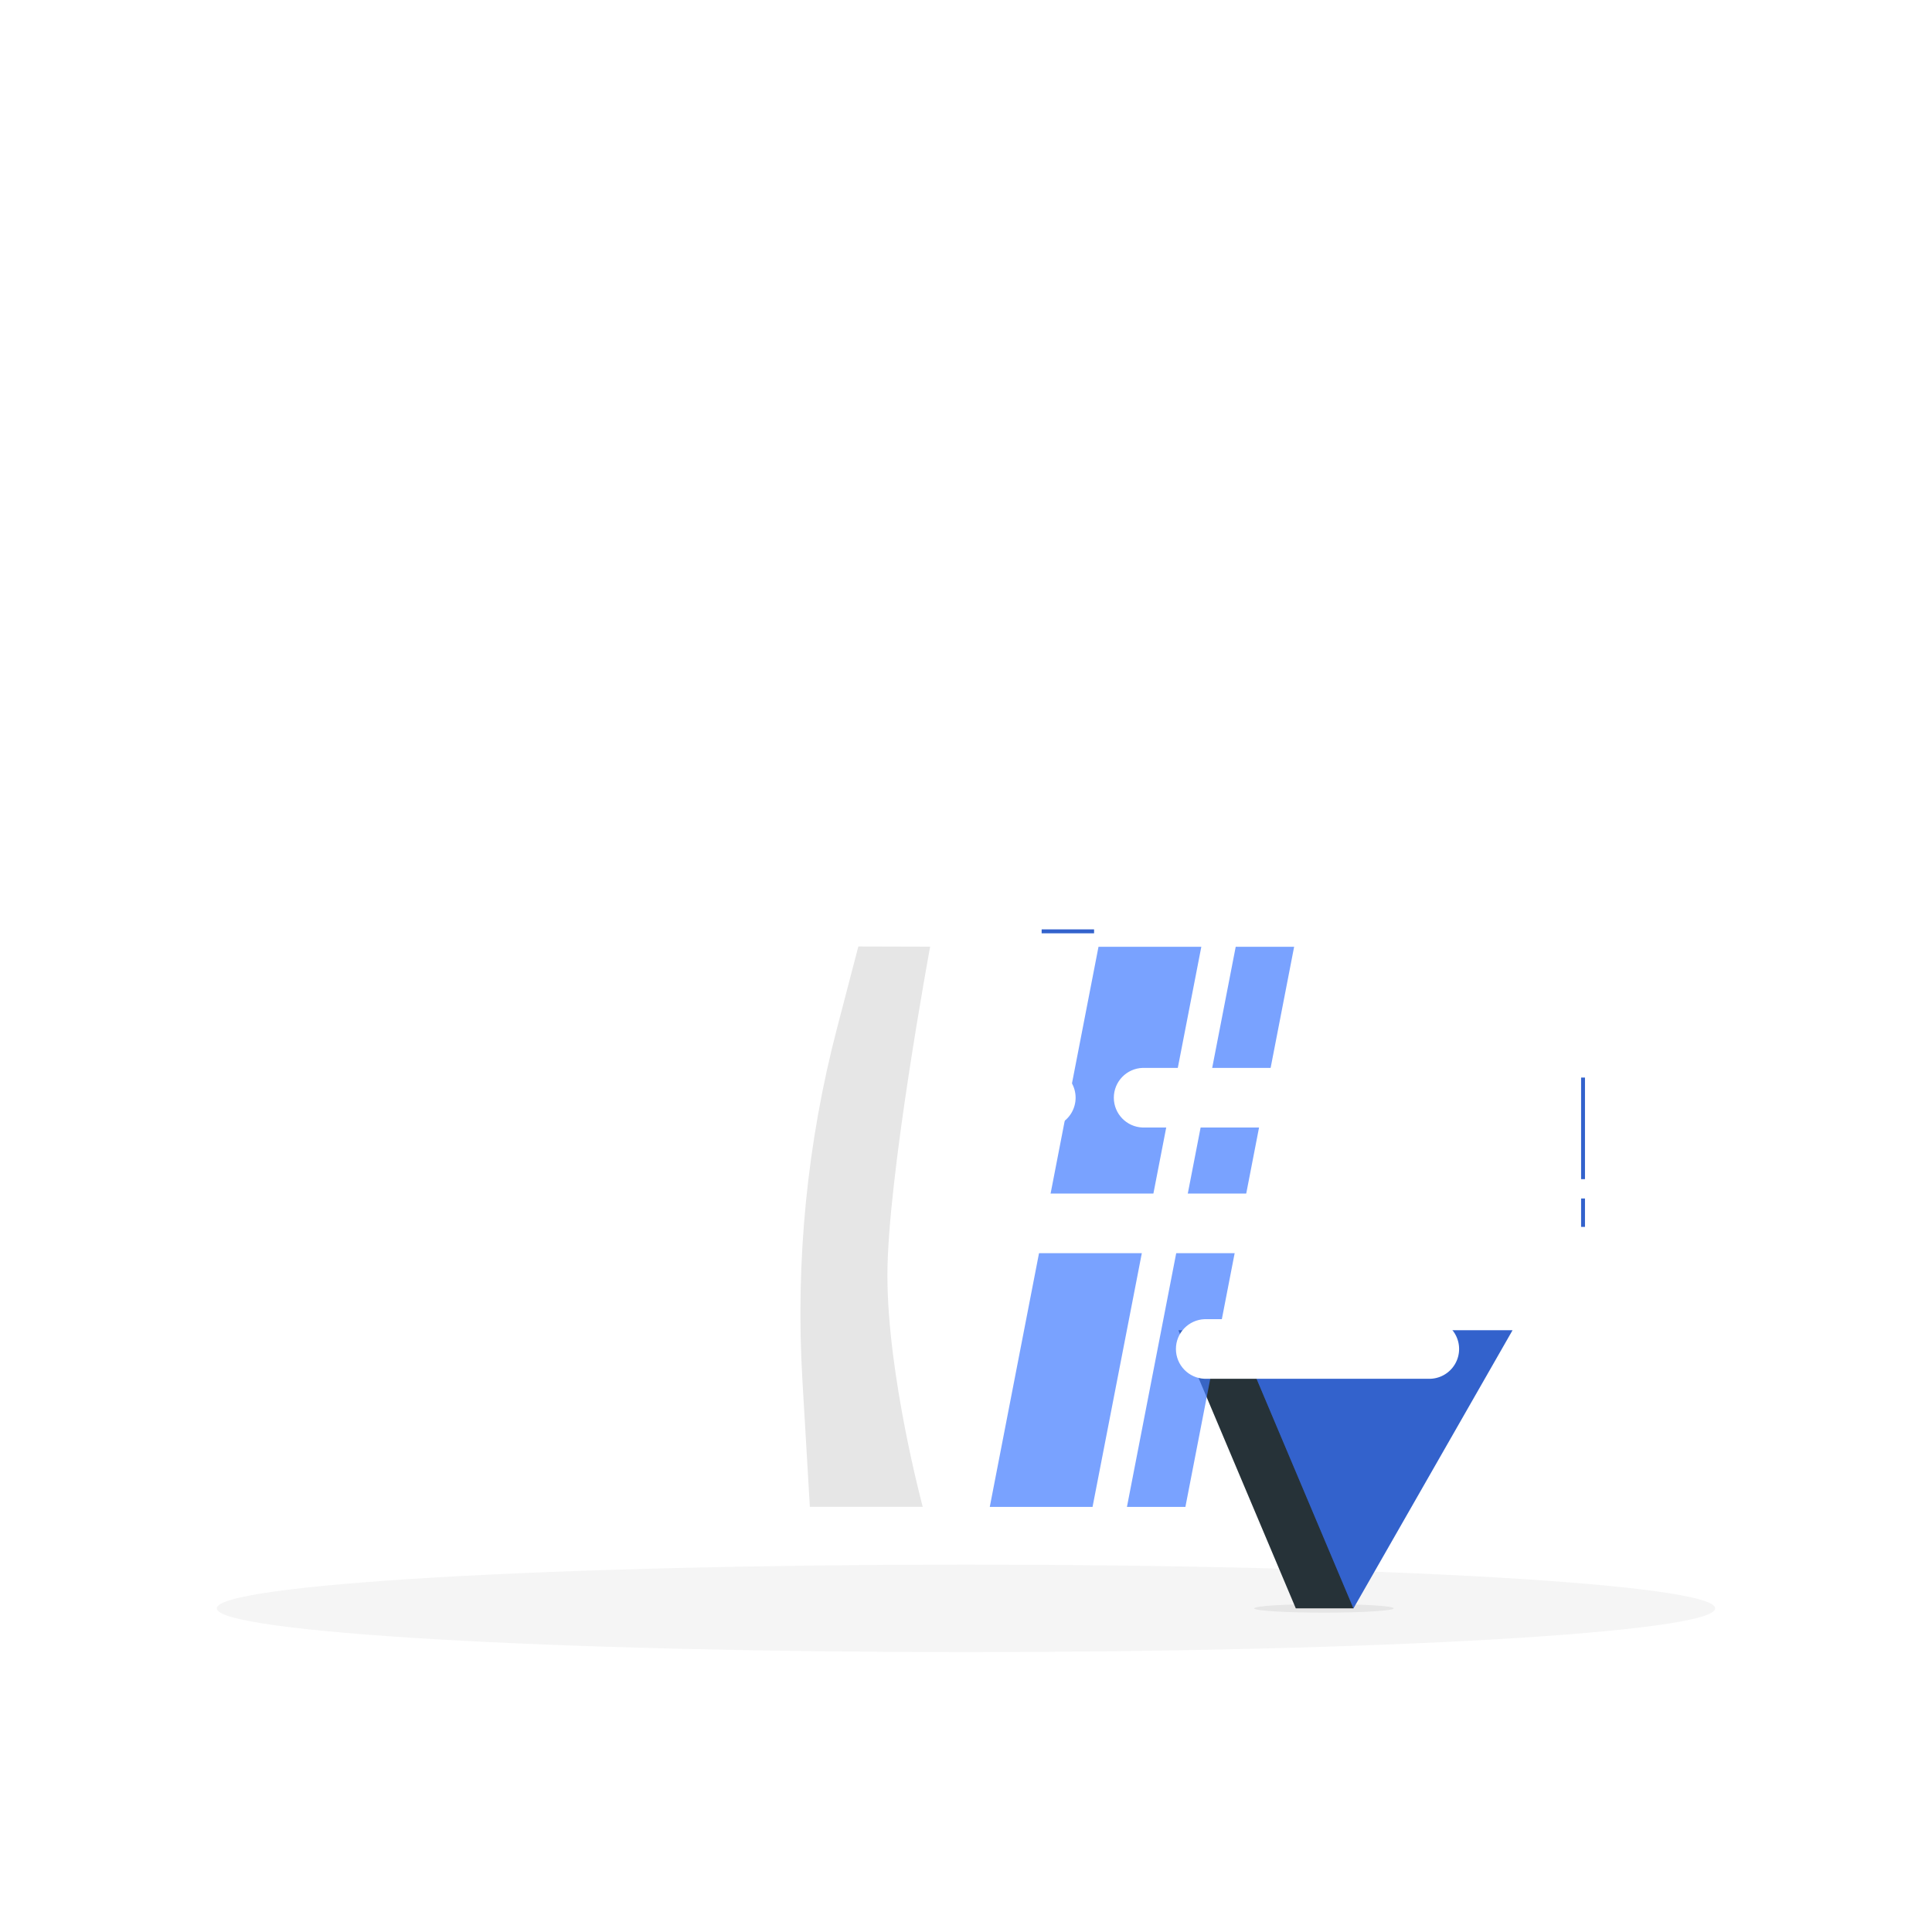
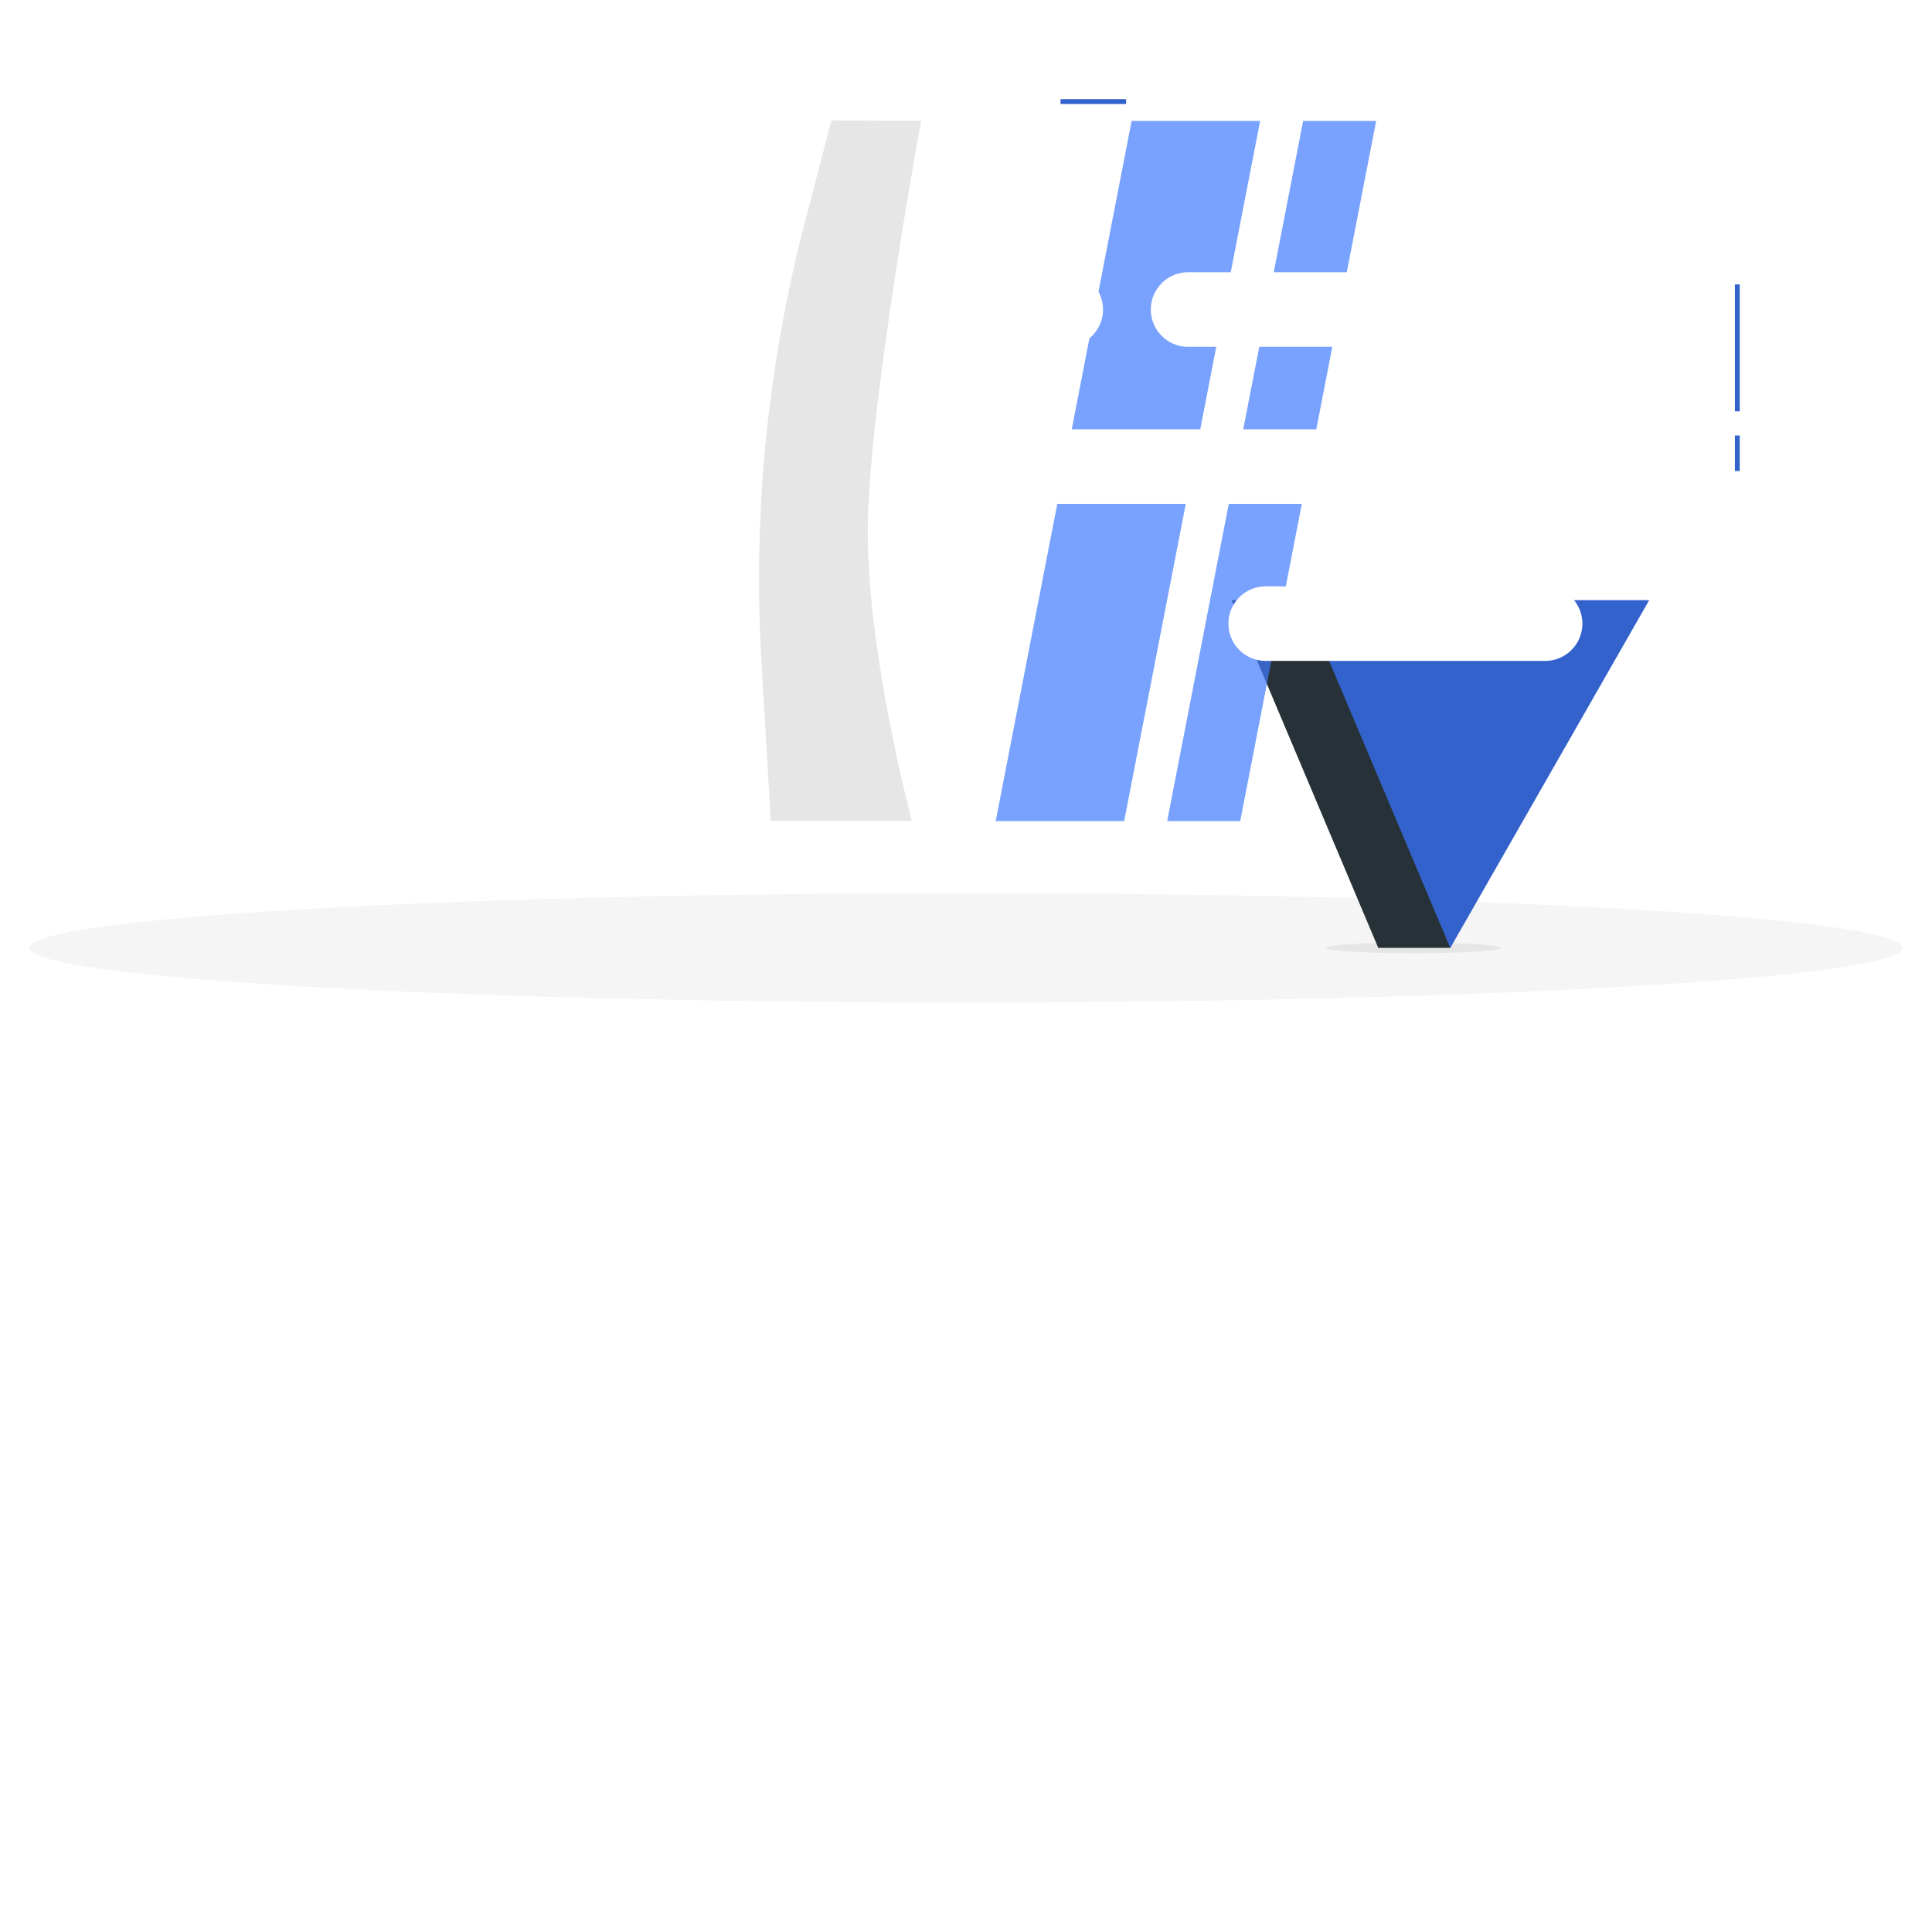
- <svg xmlns="http://www.w3.org/2000/svg" class="animated" id="freepik_stories-example" viewBox="0 0 500 500" version="1.1">
+ <svg xmlns="http://www.w3.org/2000/svg" class="animated" id="freepik_stories-example" viewBox="50 220 400 400" version="1.1">
  <style>svg#freepik_stories-example:not(.animated) .animable {opacity: 0;}svg#freepik_stories-example.animated #freepik--background-complete--inject-41 {animation: 1s 1 forwards cubic-bezier(.36,-0.01,.5,1.38) lightSpeedRight;animation-delay: 0s;}svg#freepik_stories-example.animated #freepik--Shadow--inject-41 {animation: 1s 1 forwards cubic-bezier(.36,-0.01,.5,1.38) lightSpeedRight;animation-delay: 0s;}svg#freepik_stories-example.animated #freepik--speech-bubble--inject-41 {animation: 1s 1 forwards cubic-bezier(.36,-0.01,.5,1.38) lightSpeedLeft,1.5s Infinite  linear floating;animation-delay: 0s,1s;}svg#freepik_stories-example.animated #freepik--Character--inject-41 {animation: 1s 1 forwards cubic-bezier(.36,-0.01,.5,1.38) lightSpeedRight;animation-delay: 0s;}svg#freepik_stories-example.animated #freepik--quotation-marks--inject-41 {animation: 1s 1 forwards cubic-bezier(.36,-0.01,.5,1.38) fadeIn;animation-delay: 0s;}            @keyframes lightSpeedRight {              from {                transform: translate3d(50%, 0, 0) skewX(-20deg);                opacity: 0;              }              60% {                transform: skewX(10deg);                opacity: 1;              }              80% {                transform: skewX(-2deg);              }              to {                opacity: 1;                transform: translate3d(0, 0, 0);              }            }                    @keyframes lightSpeedLeft {              from {                transform: translate3d(-50%, 0, 0) skewX(20deg);                opacity: 0;              }              60% {                transform: skewX(-10deg);                opacity: 1;              }              80% {                transform: skewX(2deg);              }              to {                opacity: 1;                transform: translate3d(0, 0, 0);              }            }                    @keyframes floating {                0% {                    opacity: 1;                    transform: translateY(0px);                }                50% {                    transform: translateY(-10px);                }                100% {                    opacity: 1;                    transform: translateY(0px);                }            }                    @keyframes fadeIn {                0% {                    opacity: 0;                }                100% {                    opacity: 1;                }            }        .animator-hidden { display: none; }</style>
  <g id="freepik--background-complete--inject-41" class="animable animator-hidden" style="transform-origin: 250px 228.23px;">
    <g id="freepik--group--inject-41" class="animable" style="transform-origin: 250px 228.23px;">
      <rect y="382.4" width="500" height="0.25" style="fill: rgb(235, 235, 235); transform-origin: 250px 382.525px;" id="elae0k73233o" class="animable" />
      <rect x="52.46" y="391.92" width="33.12" height="0.25" style="fill: rgb(235, 235, 235); transform-origin: 69.02px 392.045px;" id="elnwyiewmf5n" class="animable" />
      <rect x="171.14" y="389.21" width="8.69" height="0.25" style="fill: rgb(235, 235, 235); transform-origin: 175.485px 389.335px;" id="ely21xyzkquu" class="animable" />
      <rect x="86.58" y="401.21" width="19.19" height="0.25" style="fill: rgb(235, 235, 235); transform-origin: 96.175px 401.335px;" id="el3z02he31q8h" class="animable" />
      <rect x="406.71" y="399.53" width="43.19" height="0.25" style="fill: rgb(235, 235, 235); transform-origin: 428.305px 399.655px;" id="elkk3k4c5ok3" class="animable" />
      <rect x="391.47" y="399.53" width="6.33" height="0.25" style="fill: rgb(235, 235, 235); transform-origin: 394.635px 399.655px;" id="elz2blv61bywj" class="animable" />
      <rect x="277.21" y="395.31" width="93.68" height="0.25" style="fill: rgb(235, 235, 235); transform-origin: 324.05px 395.435px;" id="elp6agx4hgrf" class="animable" />
      <path d="M237,337.8H43.92a5.71,5.71,0,0,1-5.71-5.71V60.66A5.71,5.71,0,0,1,43.92,55H237a5.71,5.71,0,0,1,5.71,5.71V332.09A5.71,5.71,0,0,1,237,337.8ZM43.92,55.2a5.47,5.47,0,0,0-5.46,5.46V332.09a5.47,5.47,0,0,0,5.46,5.46H237a5.47,5.47,0,0,0,5.46-5.46V60.66A5.47,5.47,0,0,0,237,55.2Z" style="fill: rgb(235, 235, 235); transform-origin: 140.46px 196.4px;" id="elqv8htt10b4i" class="animable" />
      <path d="M453.31,337.8H260.21a5.72,5.72,0,0,1-5.71-5.71V60.66A5.72,5.72,0,0,1,260.21,55h193.1A5.71,5.71,0,0,1,459,60.66V332.09A5.71,5.71,0,0,1,453.31,337.8ZM260.21,55.2a5.47,5.47,0,0,0-5.46,5.46V332.09a5.47,5.47,0,0,0,5.46,5.46h193.1a5.47,5.47,0,0,0,5.46-5.46V60.66a5.47,5.47,0,0,0-5.46-5.46Z" style="fill: rgb(235, 235, 235); transform-origin: 356.75px 196.4px;" id="elkmrmg4owy5s" class="animable" />
      <rect x="61.39" y="73.68" width="192.88" height="214.99" style="fill: rgb(235, 235, 235); transform-origin: 157.83px 181.175px;" id="elnpgb0qgogpg" class="animable" />
      <rect x="64.31" y="73.68" width="196.22" height="214.99" style="fill: rgb(245, 245, 245); transform-origin: 162.42px 181.175px;" id="elt0fph17mqqc" class="animable" />
      <rect x="61.39" y="288.67" width="192.88" height="11.65" style="fill: rgb(235, 235, 235); transform-origin: 157.83px 294.495px;" id="elzpgxxhha4sk" class="animable" />
      <rect x="94.09" y="288.67" width="196.22" height="11.65" style="fill: rgb(240, 240, 240); transform-origin: 192.2px 294.495px;" id="el4jusxertgs" class="animable" />
      <g id="elradz7jon3b">
        <rect x="63.71" y="91.84" width="197.44" height="178.67" style="fill: rgb(250, 250, 250); transform-origin: 162.43px 181.175px; transform: rotate(90deg);" class="animable" />
      </g>
      <polygon points="80.35 279.89 131.87 82.45 156.19 82.45 104.67 279.89 80.35 279.89" style="fill: rgb(255, 255, 255); transform-origin: 118.27px 181.17px;" id="el3rogx5siuol" class="animable" />
      <path d="M77.16,196a.63.63,0,0,1-.63-.63V88.16a.63.63,0,0,1,1.25,0V195.33A.63.63,0,0,1,77.16,196Z" style="fill: rgb(241, 241, 241); transform-origin: 77.156px 141.805px;" id="el1bih7r0pb7c" class="animable" />
      <polygon points="109.89 279.89 161.41 82.45 170.89 82.45 119.38 279.89 109.89 279.89" style="fill: rgb(255, 255, 255); transform-origin: 140.39px 181.17px;" id="el1c7n3dekkuy" class="animable" />
      <g id="el3amu127kpt4">
        <rect x="152.49" y="180.61" width="197.44" height="1.11" style="fill: rgb(235, 235, 235); transform-origin: 251.21px 181.165px; transform: rotate(90deg);" class="animable" />
      </g>
      <polygon points="262.61 91.93 69.73 91.93 68.92 85.86 261.81 85.86 262.61 91.93" style="fill: rgb(235, 235, 235); transform-origin: 165.765px 88.895px;" id="eljb5l1oat58g" class="animable" />
      <polygon points="262.61 96.38 69.73 96.38 68.92 90.31 261.81 90.31 262.61 96.38" style="fill: rgb(235, 235, 235); transform-origin: 165.765px 93.345px;" id="elfohw4opkiap" class="animable" />
      <polygon points="262.61 101.71 69.73 101.71 68.92 95.64 261.81 95.64 262.61 101.71" style="fill: rgb(235, 235, 235); transform-origin: 165.765px 98.675px;" id="elszs35l4rc5b" class="animable" />
      <polygon points="262.61 107.64 69.73 107.64 68.92 101.57 261.81 101.57 262.61 107.64" style="fill: rgb(235, 235, 235); transform-origin: 165.765px 104.605px;" id="ellk93pr48hz" class="animable" />
      <polygon points="262.61 114.75 69.73 114.75 68.92 108.68 261.81 108.68 262.61 114.75" style="fill: rgb(235, 235, 235); transform-origin: 165.765px 111.715px;" id="el1o732alpo2e" class="animable" />
      <polygon points="262.61 122.75 69.73 122.75 68.92 116.68 261.81 116.68 262.61 122.75" style="fill: rgb(235, 235, 235); transform-origin: 165.765px 119.715px;" id="elgtjpbovmh28" class="animable" />
      <polygon points="77.67 275.24 99.23 275.24 99.23 277.37 97.86 277.37 96.74 288.67 80.15 288.67 79.03 277.37 77.67 277.37 77.67 275.24" style="fill: rgb(235, 235, 235); transform-origin: 88.45px 281.955px;" id="el4z9lb9t0sh7" class="animable" />
      <path d="M76.08,255.45s0,0,0,0c-.28-.94-.53-1.89-.77-2.84-1.41,1.83-2.78,2.29-3.8,2.29h-.33c-2-.2-4-2.16-5.19-5.25a.41.41,0,0,1,0-.36.4.4,0,0,1,.28-.22,10.64,10.64,0,0,1,8.56,1.48c-.19-.9-.34-1.8-.47-2.7a5.41,5.41,0,0,1-1,.1c-3.3,0-5.73-2.95-5.84-3.09a.44.44,0,0,1,.18-.68,6,6,0,0,1,5-.2,4.49,4.49,0,0,1,2,2,10.86,10.86,0,0,1,8.59-7.34.42.42,0,0,1,.52.4c.17,3,.08,6.67-2.17,8.42a5.15,5.15,0,0,1-3.24,1,12,12,0,0,1-3.08-.48,50.84,50.84,0,0,0,1.38,6.41,17,17,0,0,1,8.87-6.23.44.44,0,0,1,.53.31c.68,2.58.33,4.68-1,6.06a6.77,6.77,0,0,1-5,1.73,15.61,15.61,0,0,1-2.91-.31c.55,1.77,1.17,3.5,1.83,5.15,1.35-1.19,5.31-4.22,9.62-2.95a.41.41,0,0,1,.27.23.43.43,0,0,1,0,.35c-1.17,2.86-2.5,4.44-4.18,5a4.48,4.48,0,0,1-1.38.21,8.08,8.08,0,0,1-3.61-1.05c.94,2.18,1.91,4.23,2.85,6.05,1-1.09,3.78-3.35,8.69-2.3a.43.43,0,0,1,.34.46,5.28,5.28,0,0,1-3.14,4.22,5.05,5.05,0,0,1-2,.41,6.2,6.2,0,0,1-2.78-.71c2.18,4,3.92,6.56,4,6.62a.44.44,0,0,1-.72.49,88.57,88.57,0,0,1-4.77-8.13.42.42,0,0,1-.07-.13c-.29-.55-.57-1.11-.86-1.69a5.6,5.6,0,0,1-4.49,2.5,5.07,5.07,0,0,1-.55,0,5.4,5.4,0,0,1-4.44-3.47.42.42,0,0,1,.2-.52,9.18,9.18,0,0,1,8.38-.33c-.62-1.33-1.25-2.74-1.85-4.21a.56.56,0,0,1-.07-.18c-.17-.42-.34-.84-.5-1.26-1.44,1.82-2.88,2.71-4.37,2.71h0c-1.82,0-3.65-1.34-5.61-4.09a.43.43,0,0,1,.09-.6c3.08-2.31,7.31-.73,9.23.19-.39-1.08-.76-2.19-1.1-3.32Z" style="fill: rgb(235, 235, 235); transform-origin: 78.785px 258.45px;" id="elu7j6s2b2j9f" class="animable" />
      <path d="M98.67,267.08a7.35,7.35,0,0,1-2.12.33,5.75,5.75,0,0,1-5.64-7.18.41.41,0,0,1,.46-.31,10.57,10.57,0,0,1,8.15,5.3c1-2.18,1.91-4.49,2.73-6.89a7.66,7.66,0,0,1-3.43,1,4.33,4.33,0,0,1-1.4-.23c-2.38-.81-3.81-3.72-5-6.75a.45.45,0,0,1,0-.36.4.4,0,0,1,.27-.22c4.89-1.36,8.85,3.31,10.08,5a58.76,58.76,0,0,0,1.61-6.13,17.33,17.33,0,0,1-3.09.3,7.57,7.57,0,0,1-5.68-2c-1.46-1.55-1.81-3.87-1-6.71a.43.43,0,0,1,.53-.31,18.63,18.63,0,0,1,9.59,7l.18-1.11a.45.45,0,0,1,.12-.25,5.36,5.36,0,0,1,2.68-3.31c1.45-.69,3.28-.59,5.43.29a.44.44,0,0,1,.17.69c-.13.15-2.79,3.3-6.38,3.3a6.5,6.5,0,0,1-1.14-.12c-.16,1-.35,2.06-.58,3.08a11.69,11.69,0,0,1,9.48-1.53.44.44,0,0,1,.29.59c-1.4,3.38-3.55,5.5-5.78,5.69h-.3c-1.13,0-2.65-.52-4.2-2.6a72.54,72.54,0,0,1-2.22,7c2.1-1,6.82-2.71,10.19-.1a.44.44,0,0,1,.08.6c-2.17,3-4.19,4.41-6.16,4.41h0c-1.64,0-3.21-1-4.77-3.07-.9,2.24-1.86,4.37-2.82,6.34,2.09-1.3,4.4-1.1,7.12.62a.44.44,0,0,1,.2.35.45.45,0,0,1-.18.37A10.75,10.75,0,0,1,100.6,272a4.89,4.89,0,0,1-2.88-.88,100.94,100.94,0,0,1-6.2,10.44.49.49,0,0,1-.4.21.46.46,0,0,1-.27-.09.48.48,0,0,1-.12-.67A103.66,103.66,0,0,0,98.67,267.08Z" style="fill: rgb(235, 235, 235); transform-origin: 102.828px 261.837px;" id="eltez8d8ne0mo" class="animable" />
      <rect x="382.17" y="150.6" width="45.25" height="49.69" style="fill: rgb(235, 235, 235); transform-origin: 404.795px 175.445px;" id="eleqjkliic63f" class="animable" />
      <path d="M422.72,153.77a.22.22,0,0,1-.13,0c-.12-.07-12.19-7.25-16-7.25s-15.36,7.18-15.47,7.25a.26.26,0,0,1-.35-.08.24.24,0,0,1,.08-.34c.48-.3,11.76-7.33,15.74-7.33s15.79,7,16.29,7.32a.26.26,0,0,1,.08.35A.24.24,0,0,1,422.72,153.77Z" style="fill: rgb(235, 235, 235); transform-origin: 406.863px 149.913px;" id="el0g7y98eg7wio" class="animable" />
      <rect x="385.58" y="150.6" width="46.74" height="49.69" style="fill: rgb(245, 245, 245); transform-origin: 408.95px 175.445px;" id="el4g6q1geua35" class="animable" />
      <g id="elmhoaml7jxbd">
        <rect x="388.02" y="155.99" width="41.86" height="38.91" style="fill: rgb(255, 255, 255); transform-origin: 408.95px 175.445px; transform: rotate(90deg);" class="animable" />
      </g>
      <path d="M410,180.5a8.76,8.76,0,0,0-1.86.21,6,6,0,0,0,.24-1.65,5.73,5.73,0,0,0-1.35-3.7,4.65,4.65,0,0,0,1.35.22,4.82,4.82,0,1,0-3.81-1.93,5.76,5.76,0,1,0-2.06,11.17,8.56,8.56,0,0,0-1.18,4.35A8.67,8.67,0,1,0,410,180.5Z" style="fill: rgb(245, 245, 245); transform-origin: 407.752px 181.89px;" id="el8hfj05zerv9" class="animable" />
      <path d="M401.62,161.92a4.77,4.77,0,1,1-4.77-4.76A4.78,4.78,0,0,1,401.62,161.92Z" style="fill: rgb(245, 245, 245); transform-origin: 396.85px 161.93px;" id="elkyqt2ofz7z" class="animable" />
      <rect x="314.99" y="103.46" width="51.14" height="56.15" style="fill: rgb(235, 235, 235); transform-origin: 340.56px 131.535px;" id="eldn2nkmgdu6h" class="animable" />
      <path d="M359.82,105.76a.28.28,0,0,1-.13,0c-.12-.08-12.2-7.26-16-7.26s-15.35,7.18-15.46,7.25a.25.25,0,0,1-.35-.08.25.25,0,0,1,.08-.34c.48-.3,11.75-7.33,15.73-7.33s15.8,7,16.3,7.33a.24.24,0,0,1,.08.34A.24.24,0,0,1,359.82,105.76Z" style="fill: rgb(235, 235, 235); transform-origin: 343.977px 101.895px;" id="el3rg368eq6di" class="animable" />
      <rect x="318.84" y="103.46" width="52.82" height="56.15" style="fill: rgb(245, 245, 245); transform-origin: 345.25px 131.535px;" id="elwjcgpna86am" class="animable" />
      <g id="el9qm0udb3bo7">
        <rect x="321.6" y="109.55" width="47.3" height="43.97" style="fill: rgb(255, 255, 255); transform-origin: 345.25px 131.535px; transform: rotate(90deg);" class="animable" />
      </g>
      <rect x="327.2" y="113.1" width="3.95" height="44.96" rx="1.59" style="fill: rgb(245, 245, 245); transform-origin: 329.175px 135.58px;" id="elx01xo2hnhzn" class="animable" />
      <path d="M342.35,135.58h-2.79l-.28,0v-8.77a1.59,1.59,0,0,0-1.59-1.59h-2.78a1.59,1.59,0,0,0-1.59,1.59v29.63a1.59,1.59,0,0,0,1.59,1.59h2.78a1.56,1.56,0,0,0,.94-.31,1.51,1.51,0,0,0,.93.31h2.79a1.59,1.59,0,0,0,1.59-1.59V137.17A1.59,1.59,0,0,0,342.35,135.58Z" style="fill: rgb(245, 245, 245); transform-origin: 338.63px 141.625px;" id="el9o579y8t0c7" class="animable" />
      <rect x="345.74" y="123.65" width="13.48" height="34.4" rx="1.59" style="fill: rgb(245, 245, 245); transform-origin: 352.48px 140.85px;" id="el4r6gxi057" class="animable" />
      <circle cx="360.1" cy="115.02" r="4.87" style="fill: rgb(245, 245, 245); transform-origin: 360.1px 115.02px;" id="elc6yiofxpxdg" class="animable" />
      <path d="M183.14,275.17c0,7.45,8.06,13.5,18,13.5s18-6.05,18-13.5Z" style="fill: rgb(235, 235, 235); transform-origin: 201.14px 281.92px;" id="elypos7fj5ln" class="animable" />
    </g>
  </g>
  <g id="freepik--Shadow--inject-41" class="animable" style="transform-origin: 250px 416.24px;">
    <ellipse id="freepik--path--inject-41" cx="250" cy="416.24" rx="193.89" ry="11.32" style="fill: rgb(245, 245, 245); transform-origin: 250px 416.24px;" class="animable" />
  </g>
  <g id="freepik--speech-bubble--inject-41" class="animable animator-active" style="transform-origin: 301.115px 328.94px;">
    <g id="freepik--group--inject-41" class="animable" style="transform-origin: 301.115px 328.94px;">
      <ellipse cx="342.63" cy="416.24" rx="18.07" ry="1.11" style="fill: rgb(230, 230, 230); transform-origin: 342.63px 416.24px;" id="elukvf9s8f3o" class="animable" />
      <g id="freepik--group--inject-41" class="animable" style="transform-origin: 298.865px 330.635px;">
        <g id="ela3frxgnmsp">
          <rect x="192.04" y="245.03" width="213.65" height="144.96" rx="27.84" style="fill: rgb(38, 50, 56); transform-origin: 298.865px 317.51px; transform: rotate(180deg);" class="animable" />
        </g>
        <polygon id="freepik--path--inject-41" points="350.3 416.24 335.35 416.24 304.97 344.26 327.85 344.26 350.3 416.24" style="fill: rgb(38, 50, 56); transform-origin: 327.635px 380.25px;" class="animable" />
      </g>
      <g id="freepik--group--inject-41" class="animable" style="transform-origin: 307.405px 328.385px;">
        <g id="freepik--group--inject-41" class="animable" style="transform-origin: 409.69px 313.84px;">
          <rect x="409.19" y="310.17" width="1" height="7.34" style="fill: rgb(64, 123, 255); transform-origin: 409.69px 313.84px;" id="elwhtygzmovbh" class="animable" />
          <g id="elomv0k9vlk7">
            <rect x="409.19" y="310.17" width="1" height="7.34" style="opacity: 0.2; transform-origin: 409.69px 313.84px;" class="animable" />
          </g>
        </g>
        <g id="freepik--group--inject-41" class="animable" style="transform-origin: 409.69px 292.02px;">
          <rect x="409.19" y="278.88" width="1" height="26.28" style="fill: rgb(64, 123, 255); transform-origin: 409.69px 292.02px;" id="ela18c8g256r8" class="animable" />
          <g id="elblaqx7lo52">
            <rect x="409.19" y="278.88" width="1" height="26.28" style="opacity: 0.2; transform-origin: 409.69px 292.02px;" class="animable" />
          </g>
        </g>
        <g id="freepik--group--inject-41" class="animable" style="transform-origin: 276.36px 241.03px;">
          <rect x="269.58" y="240.53" width="13.56" height="1" style="fill: rgb(64, 123, 255); transform-origin: 276.36px 241.03px;" id="elhsw750bib18" class="animable" />
          <g id="elndrt50e1tmf">
            <rect x="269.58" y="240.53" width="13.56" height="1" style="opacity: 0.2; transform-origin: 276.36px 241.03px;" class="animable" />
          </g>
        </g>
        <g id="freepik--group--inject-41" class="animable" style="transform-origin: 355.67px 380.25px;">
          <polygon points="391.44 344.26 350.27 416.24 319.89 344.26 391.44 344.26" style="fill: rgb(64, 123, 255); transform-origin: 355.665px 380.25px;" id="eli6k4ggv4wc7" class="animable" />
          <g id="el42n7sv8s3bi">
            <polygon points="391.45 344.26 350.28 416.24 319.9 344.26 391.45 344.26" style="opacity: 0.2; transform-origin: 355.675px 380.25px;" class="animable" />
          </g>
        </g>
        <g id="freepik--group--inject-41" class="animable" style="transform-origin: 305.16px 317.51px;">
          <g id="freepik--rectangle--inject-41">
            <rect x="204.62" y="245.03" width="201.08" height="144.96" rx="27.84" style="fill: rgb(64, 123, 255); transform-origin: 305.16px 317.51px; transform: rotate(180deg);" class="animable" />
          </g>
          <g id="freepik--rectangle--inject-41">
            <rect x="204.62" y="245.03" width="201.08" height="144.96" rx="27.84" style="opacity: 0.2; transform-origin: 305.16px 317.51px; transform: rotate(180deg);" class="animable" />
          </g>
        </g>
        <g id="freepik--group--inject-41" class="animable" style="transform-origin: 295.535px 317.51px;">
          <g id="el57egvi0bo4h">
            <polygon points="282.75 389.99 256.15 389.99 284.29 245.03 310.9 245.03 282.75 389.99" style="fill: rgb(64, 123, 255); opacity: 0.7; transform-origin: 283.525px 317.51px;" class="animable" />
          </g>
          <g id="el4l75hu112d">
            <polygon points="306.78 389.99 291.65 389.99 319.8 245.03 334.92 245.03 306.78 389.99" style="fill: rgb(64, 123, 255); opacity: 0.7; transform-origin: 313.285px 317.51px;" class="animable" />
          </g>
        </g>
      </g>
      <g id="freepik--group--inject-41" class="animable" style="transform-origin: 303.533px 316.6px;">
        <path id="freepik--path--inject-41" d="M369.62,291.8H295.7a7.72,7.72,0,0,1,0-15.43h73.92a7.72,7.72,0,1,1,0,15.43Z" style="fill: rgb(255, 255, 255); transform-origin: 332.938px 284.085px;" class="animable" />
        <path id="freepik--path--inject-41" d="M270.37,291.8H236.89a7.72,7.72,0,0,1,0-15.43h33.48a7.72,7.72,0,1,1,0,15.43Z" style="fill: rgb(255, 255, 255); transform-origin: 253.908px 284.085px;" class="animable" />
        <path id="freepik--path--inject-41" d="M369.62,324.32H244.74a7.72,7.72,0,0,1,0-15.43H369.62a7.72,7.72,0,1,1,0,15.43Z" style="fill: rgb(255, 255, 255); transform-origin: 307.458px 316.605px;" class="animable" />
        <path id="freepik--path--inject-41" d="M369.62,356.83H311.77a7.72,7.72,0,0,1,0-15.43h57.85a7.72,7.72,0,1,1,0,15.43Z" style="fill: rgb(255, 255, 255); transform-origin: 340.973px 349.115px;" class="animable" />
      </g>
      <g id="freepik--path--inject-41">
        <path d="M240.72,245s-11.06,59.8-11.06,85.06c0,25.91,9.14,59.9,9.14,59.9H209.59l-1.93-32.81a292,292,0,0,1,9-91.2l5.48-21Z" style="opacity: 0.1; transform-origin: 223.934px 317.455px;" class="animable" />
      </g>
    </g>
  </g>
  <g id="freepik--Character--inject-41" class="animable animator-hidden" style="transform-origin: 181.407px 260.564px;">
    <g id="freepik--group--inject-41" class="animable" style="transform-origin: 181.407px 260.564px;">
      <path id="freepik--path--inject-41" d="M225.49,416.24c0,1.18-16.4,2.14-36.63,2.14s-36.63-1-36.63-2.14,16.4-2.14,36.63-2.14S225.49,415.06,225.49,416.24Z" style="fill: rgb(230, 230, 230); transform-origin: 188.86px 416.24px;" class="animable" />
      <path id="freepik--path--inject-41" d="M212.93,167.73c-3.1.49-6,.74-9,1s-6,.25-9,.23a83.55,83.55,0,0,1-18.16-2,14.69,14.69,0,0,1-5.21-2.62,33.44,33.44,0,0,1-3.66-3.27A63.52,63.52,0,0,1,162.1,154a115.68,115.68,0,0,1-9.19-15.2l3.75-2.25c1.68,2.27,3.41,4.58,5.19,6.79s3.55,4.43,5.43,6.52a67.89,67.89,0,0,0,5.76,5.85,25.07,25.07,0,0,0,3,2.31,7.78,7.78,0,0,0,2.54,1.18,75.47,75.47,0,0,0,8.06.91c2.75.12,5.52.19,8.31.15s5.59-.19,8.38-.39,5.64-.49,8.27-.81Z" style="fill: rgb(255, 139, 123); transform-origin: 182.92px 152.76px;" class="animable" />
      <path id="freepik--path--inject-41" d="M221.93,159.61C214.32,155,204,158.35,204,158.35l5.22,18s8.24-2.32,11.47-5.83C224.07,166.89,226.52,162.38,221.93,159.61Z" style="fill: rgb(38, 50, 56); transform-origin: 214.225px 166.762px;" class="animable" />
      <path id="freepik--path--inject-41" d="M157.3,138.42l1.84-6.2-8.71,1.08a17.93,17.93,0,0,0,3.17,6.79Z" style="fill: rgb(255, 139, 123); transform-origin: 154.785px 136.155px;" class="animable" />
      <polygon id="freepik--path--inject-41" points="158.51 124.99 151.26 126.29 150.43 133.3 159.14 132.22 158.51 124.99" style="fill: rgb(255, 139, 123); transform-origin: 154.785px 129.145px;" class="animable" />
      <path id="freepik--path--inject-41" d="M257.46,102.75c7.7.16,5.54,6.59,5.54,6.59s8.39-5.3,11.06.89-3.35,8.15-6.87,9.08c2.21,1.27,2.33,5.39-.77,6.74s-8.29-2.36-12.21-2.31l-3.86-4.57C255.59,115.77,249.75,102.59,257.46,102.75Z" style="fill: rgb(38, 50, 56); transform-origin: 262.537px 114.547px;" class="animable" />
      <path id="freepik--path--inject-41" d="M256.26,126.92c3.36.59,5.8.17,5.14-3.54a12.49,12.49,0,0,0-7.78-9.17c-4.24-1.56-5.19,5.44-5.19,5.44Z" style="fill: rgb(64, 123, 255); transform-origin: 254.969px 120.561px;" class="animable" />
      <polygon id="freepik--path--inject-41" points="158 386.07 149.42 385.08 151.13 365.16 159.71 366.14 158 386.07" style="fill: rgb(255, 139, 123); transform-origin: 154.565px 375.615px;" class="animable" />
      <polygon id="freepik--path--inject-41" points="214.83 409.42 206.21 409.03 204.35 388.93 212.98 389.33 214.83 409.42" style="fill: rgb(255, 139, 123); transform-origin: 209.59px 399.175px;" class="animable" />
      <path id="freepik--path--inject-41" d="M205.88,406.42h9.7a.69.69,0,0,1,.69.59l1.1,7.68a1.38,1.38,0,0,1-1.38,1.53c-3.38-.06-5-.25-9.28-.25-2.62,0-6.46.27-10.08.27s-3.81-3.58-2.31-3.91c6.77-1.45,7.84-3.46,10.12-5.37A2.22,2.22,0,0,1,205.88,406.42Z" style="fill: rgb(38, 50, 56); transform-origin: 205.408px 411.33px;" class="animable" />
      <path id="freepik--path--inject-41" d="M149.13,381.94l9.63-1.14a.69.69,0,0,1,.76.51l2,7.49a1.39,1.39,0,0,1-1.2,1.68c-3.36.34-5,.34-9.24.84-2.6.31-8,1.22-11.56,1.64s-4.21-3.11-2.75-3.61c6.55-2.24,8.95-4.54,11-6.71A2.27,2.27,0,0,1,149.13,381.94Z" style="fill: rgb(38, 50, 56); transform-origin: 148.798px 386.894px;" class="animable" />
      <polygon id="freepik--path--inject-41" points="151.14 365.16 150.25 375.43 158.83 376.42 159.72 366.15 151.14 365.16" style="fill: rgb(234, 112, 99); transform-origin: 154.985px 370.79px;" class="animable" />
      <polygon id="freepik--path--inject-41" points="212.98 389.33 204.35 388.94 205.31 399.3 213.94 399.69 212.98 389.33" style="fill: rgb(234, 112, 99); transform-origin: 209.145px 394.315px;" class="animable" />
      <path id="freepik--path--inject-41" d="M213.57,157.32s-4.35.27-10.24,51.25l33.73,9.56c3.33-13.89,5.71-22.36,20.26-48.67a103.66,103.66,0,0,0-13.79-6,112.05,112.05,0,0,0-15.32-4.34C221.46,157.91,213.57,157.32,213.57,157.32Z" style="fill: rgb(38, 50, 56); transform-origin: 230.325px 187.725px;" class="animable" />
      <path id="freepik--path--inject-41" d="M246.9,145.84c-2.36,4.65-5.89,13.41-3.37,17.67,0,0-2.77,4.62-11.92,2-10.07-2.85-3.4-6.36-3.4-6.36,5.87.25,6.88-3.87,7-8Z" style="fill: rgb(255, 139, 123); transform-origin: 236.472px 156.077px;" class="animable" />
      <path id="freepik--path--inject-41" d="M218.78,157.82c2.76.3,6.23.75,9.43,1.35a111.26,111.26,0,0,1,15.32,4.34c2.87,1,5.65,2.1,7.94,3.13C251,168.31,247.69,177,228,172,209.68,167.28,216.69,159.52,218.78,157.82Z" style="fill: rgb(255, 139, 123); transform-origin: 233.592px 165.676px;" class="animable" />
      <path id="freepik--path--inject-41" d="M242.14,148l-6.91,3.17a16.59,16.59,0,0,1-.3,2.86c2.18.29,5.88-.69,6.73-2.83A9.29,9.29,0,0,0,242.14,148Z" style="fill: rgb(234, 112, 99); transform-origin: 238.537px 151.04px;" class="animable" />
      <path id="freepik--path--inject-41" d="M251.29,134.89c-2.07,8.31-2.76,11.88-7.8,15.41-7.58,5.32-17.35,1-17.81-7.79-.42-7.89,3-20.16,11.87-22A11.69,11.69,0,0,1,251.29,134.89Z" style="fill: rgb(255, 139, 123); transform-origin: 238.656px 136.44px;" class="animable" />
      <path id="freepik--path--inject-41" d="M248.59,142.91c-2.51-1.3-4.52-5-.9-8.44,0,0-5-2.85-2.49-6.78s12.54-7.2,14.11-1.92-3.31,7.45-3.31,7.45,4,6.12-3.19,8.14c0,0-.62,8.83-5.78,4.9Z" style="fill: rgb(38, 50, 56); transform-origin: 252.058px 135.144px;" class="animable" />
      <path id="freepik--path--inject-41" d="M251.2,142.72a6.31,6.31,0,0,1-3,3.71c-1.94,1-3.38-.59-3.24-2.66.13-1.87,1.3-4.66,3.43-4.83A2.81,2.81,0,0,1,251.2,142.72Z" style="fill: rgb(255, 139, 123); transform-origin: 248.163px 142.836px;" class="animable" />
      <path id="freepik--path--inject-41" d="M203.33,208.57s-39.18,46.21-45.81,71.69c-6.9,26.5-10,92-10,92L161,374s9-59.93,20.33-84.35c12.06-26,46.75-74.06,46.75-74.06Z" style="fill: rgb(64, 123, 255); transform-origin: 187.8px 291.285px;" class="animable" />
      <polygon id="freepik--path--inject-41" points="162.8 374.22 145.65 371.98 145.35 367.28 164.22 371.11 162.8 374.22" style="fill: rgb(64, 123, 255); transform-origin: 154.785px 370.75px;" class="animable" />
      <g id="freepik--path--inject-41">
        <polygon points="162.8 374.22 145.65 371.98 145.35 367.28 164.22 371.11 162.8 374.22" style="opacity: 0.3; transform-origin: 154.785px 370.75px;" class="animable" />
      </g>
      <g id="freepik--path--inject-41">
        <path d="M202.66,229.58a254.52,254.52,0,0,0-7.22,34.6c3.58-5.8,7.35-11.67,11-17.23,1.33-2.94,2.69-5.85,4-8.69,0,0,0-.06,0-.1Z" style="opacity: 0.2; transform-origin: 202.94px 246.88px;" class="animable" />
      </g>
      <path id="freepik--path--inject-41" d="M212.24,211.09S200.9,269.46,196.8,303c-3.32,27.1,7.13,92.83,7.13,92.83l11.24.69s-2.37-58.7,2.85-84.95c13.22-66.41,25.58-75.32,19-93.44Z" style="fill: rgb(64, 123, 255); transform-origin: 217.496px 303.805px;" class="animable" />
      <polygon id="freepik--path--inject-41" points="216.56 396.6 202.01 395.71 201.33 391.57 217.09 393.21 216.56 396.6" style="fill: rgb(64, 123, 255); transform-origin: 209.21px 394.085px;" class="animable" />
      <g id="freepik--path--inject-41">
        <polygon points="216.56 396.6 202.01 395.71 201.33 391.57 217.09 393.21 216.56 396.6" style="opacity: 0.3; transform-origin: 209.21px 394.085px;" class="animable" />
      </g>
      <path id="freepik--path--inject-41" d="M238.13,216.29l.66,3.45c.05.27-.29.43-.68.32l-35.37-10c-.31-.08-.52-.3-.48-.5l.55-3.1c0-.22.35-.32.68-.23l34.16,9.68A.68.68,0,0,1,238.13,216.29Z" style="fill: rgb(64, 123, 255); transform-origin: 220.525px 213.146px;" class="animable" />
      <g id="freepik--path--inject-41">
        <path d="M238.13,216.29l.66,3.45c.05.27-.29.43-.68.32l-35.37-10c-.31-.08-.52-.3-.48-.5l.55-3.1c0-.22.35-.32.68-.23l34.16,9.68A.68.68,0,0,1,238.13,216.29Z" style="opacity: 0.4; transform-origin: 220.525px 213.146px;" class="animable" />
      </g>
      <path id="freepik--path--inject-41" d="M232.46,218.81l.91.26c.18.05.35,0,.37-.12l.68-4c0-.12-.11-.26-.29-.31l-.92-.26c-.18-.05-.34,0-.36.12l-.69,4C232.14,218.62,232.28,218.76,232.46,218.81Z" style="fill: rgb(64, 123, 255); transform-origin: 233.289px 216.725px;" class="animable" />
      <path id="freepik--path--inject-41" d="M205.21,211.09l.92.26c.18.05.35,0,.37-.12l.68-4c0-.11-.11-.25-.3-.3l-.91-.26c-.18-.06-.35,0-.37.12l-.68,4C204.9,210.9,205,211,205.21,211.09Z" style="fill: rgb(64, 123, 255); transform-origin: 206.049px 209.008px;" class="animable" />
      <path id="freepik--path--inject-41" d="M218.84,215l.91.26c.18,0,.35,0,.37-.12l.68-4c0-.12-.11-.26-.29-.31l-.92-.26c-.18-.06-.35,0-.37.12l-.68,4C218.52,214.76,218.65,214.9,218.84,215Z" style="fill: rgb(64, 123, 255); transform-origin: 219.669px 212.903px;" class="animable" />
      <path id="freepik--path--inject-41" d="M238.1,134.9c-.13.68-.59,1.17-1,1.09s-.71-.71-.58-1.39.59-1.18,1-1.09S238.22,134.21,238.1,134.9Z" style="fill: rgb(38, 50, 56); transform-origin: 237.308px 134.749px;" class="animable" />
      <path id="freepik--path--inject-41" d="M230.36,133.47c-.13.69-.59,1.18-1,1.09s-.71-.7-.58-1.38.59-1.18,1-1.1S230.48,132.79,230.36,133.47Z" style="fill: rgb(38, 50, 56); transform-origin: 229.568px 133.321px;" class="animable" />
      <path id="freepik--path--inject-41" d="M230,132.16l-1.55-.78S229,132.82,230,132.16Z" style="fill: rgb(38, 50, 56); transform-origin: 229.225px 131.857px;" class="animable" />
      <path id="freepik--path--inject-41" d="M232.19,135a18.79,18.79,0,0,1-3.25,3.92,3,3,0,0,0,2.36.9Z" style="fill: rgb(255, 86, 82); transform-origin: 230.565px 137.414px;" class="animable" />
      <path id="freepik--path--inject-41" d="M234.42,143.11a6.61,6.61,0,0,1-1.21-.12.2.2,0,0,1-.16-.23.21.21,0,0,1,.24-.17,5.52,5.52,0,0,0,4.81-1.31.21.21,0,0,1,.3.29A5.74,5.74,0,0,1,234.42,143.11Z" style="fill: rgb(38, 50, 56); transform-origin: 235.745px 142.171px;" class="animable" />
      <path id="freepik--path--inject-41" d="M241,132.83a.4.4,0,0,1-.36-.22,3.27,3.27,0,0,0-2.33-1.82.41.41,0,1,1,.09-.81,4.06,4.06,0,0,1,3,2.26.41.41,0,0,1-.18.55A.43.43,0,0,1,241,132.83Z" style="fill: rgb(38, 50, 56); transform-origin: 239.672px 131.401px;" class="animable" />
      <path id="freepik--path--inject-41" d="M227.57,129.27a.39.39,0,0,1-.28-.12.4.4,0,0,1,0-.58,4.09,4.09,0,0,1,3.51-1.27.42.42,0,0,1,.32.48.4.4,0,0,1-.48.32,3.25,3.25,0,0,0-2.76,1A.41.41,0,0,1,227.57,129.27Z" style="fill: rgb(38, 50, 56); transform-origin: 229.146px 128.269px;" class="animable" />
      <path id="freepik--path--inject-41" d="M258.37,178.93c.68,3.06,1.11,5.94,1.51,8.92s.61,6,.78,8.94a84.11,84.11,0,0,1-.93,18.25,14.58,14.58,0,0,1-2.3,5.36,33.45,33.45,0,0,1-3,3.85,65.27,65.27,0,0,1-6.69,6.26A115.07,115.07,0,0,1,233.1,240.6l-2.47-3.6c2.16-1.82,4.36-3.69,6.46-5.59s4.21-3.82,6.17-5.82a67.55,67.55,0,0,0,5.5-6.11,25.34,25.34,0,0,0,2.12-3.12,7.71,7.71,0,0,0,1-2.61,73.53,73.53,0,0,0,.42-8.1c0-2.76-.15-5.53-.36-8.31s-.53-5.56-.9-8.34-.83-5.6-1.31-8.2Z" style="fill: rgb(255, 139, 123); transform-origin: 245.716px 209.765px;" class="animable" />
      <path id="freepik--path--inject-41" d="M257.32,169.46c3.08,2,3.85,14.77,3.85,14.77l-15.77,5.66s-2-11.07.63-15C248.8,170.72,253.79,167.19,257.32,169.46Z" style="fill: rgb(38, 50, 56); transform-origin: 252.921px 179.319px;" class="animable" />
      <path d="M202.92,407.93a2.44,2.44,0,0,1-1.64-.45,1.16,1.16,0,0,1-.34-1.08.7.7,0,0,1,.41-.58c1-.46,3.62,1.24,3.92,1.43a.22.22,0,0,1,.09.21.22.22,0,0,1-.16.16A10.13,10.13,0,0,1,202.92,407.93Zm-1.14-1.78a.65.65,0,0,0-.26,0,.28.28,0,0,0-.17.26.77.77,0,0,0,.2.73c.44.4,1.57.45,3.08.15A7.64,7.64,0,0,0,201.78,406.15Z" style="fill: rgb(64, 123, 255); transform-origin: 203.139px 406.84px;" id="elpld2pxtldhm" class="animable" />
      <path d="M205.16,407.63a.17.17,0,0,1-.1,0c-.83-.47-2.4-2.33-2.2-3.3a.69.69,0,0,1,.69-.57,1.06,1.06,0,0,1,.86.27c.94.83,1,3.32,1,3.42a.21.21,0,0,1-.1.18A.19.19,0,0,1,205.16,407.63Zm-1.47-3.5h-.1c-.26,0-.31.14-.33.24-.12.59.86,2,1.68,2.65a4.68,4.68,0,0,0-.8-2.72A.66.66,0,0,0,203.69,404.13Z" style="fill: rgb(64, 123, 255); transform-origin: 204.126px 405.698px;" id="ell77n0f90r7" class="animable" />
      <path d="M145.33,383.87a2.42,2.42,0,0,1-1.38-.33,1.13,1.13,0,0,1-.48-.94.67.67,0,0,1,.28-.59c1-.7,4.6.64,5,.8a.2.2,0,0,1,.13.2.2.2,0,0,1-.14.19A12.36,12.36,0,0,1,145.33,383.87Zm-.72-1.65a1.16,1.16,0,0,0-.63.13.24.24,0,0,0-.1.23.74.74,0,0,0,.31.63c.57.4,2,.32,3.85-.22A12.64,12.64,0,0,0,144.61,382.22Z" style="fill: rgb(64, 123, 255); transform-origin: 146.174px 382.842px;" id="elwwqzjf2n2a" class="animable" />
      <path d="M148.69,383.21h-.06c-1.08-.34-3.32-1.95-3.27-2.94,0-.24.13-.54.69-.67a1.53,1.53,0,0,1,1.17.22c1.18.77,1.65,3.05,1.67,3.15a.21.21,0,0,1-.06.19A.2.2,0,0,1,148.69,383.21Zm-2.3-3.25a1.07,1.07,0,0,0-.25,0c-.37.08-.37.23-.38.28,0,.6,1.52,1.89,2.64,2.4a4.76,4.76,0,0,0-1.41-2.52A1.12,1.12,0,0,0,146.39,380Z" style="fill: rgb(64, 123, 255); transform-origin: 147.126px 381.388px;" id="elozg842m7k9n" class="animable" />
      <g id="el8jltimjjdr8">
        <path d="M185.52,130.48a66.67,66.67,0,0,0-78,87.06L88.09,238.22l29.39-2.28a66.69,66.69,0,1,0,68-105.46Z" style="fill: rgb(64, 123, 255); opacity: 0.6; transform-origin: 162.63px 195.448px;" class="animable" />
      </g>
      <g id="eluu07ztbyt4d">
        <path d="M185.52,130.48a66.67,66.67,0,0,0-78,87.06L88.09,238.22l29.39-2.28a66.69,66.69,0,1,0,68-105.46Z" style="opacity: 0.1; transform-origin: 162.63px 195.448px;" class="animable" />
      </g>
      <path d="M170.54,258.91h0A63.63,63.63,0,0,1,120.06,234L119,232.56,96.58,234.3a.18.18,0,0,1-.14-.08.16.16,0,0,1,0-.16l14.81-15.73-.65-1.87A63.43,63.43,0,0,1,170.42,132a63.47,63.47,0,0,1,61.87,77.76A63.13,63.13,0,0,1,170.54,258.91Zm-51.48-26.64a.14.14,0,0,1,.11.06l1.12,1.47a63.29,63.29,0,0,0,50.25,24.83h0a63.17,63.17,0,0,0,14.18-124.71,63.51,63.51,0,0,0-14.3-1.64,63.15,63.15,0,0,0-59.52,84.09l.68,1.95a.12.12,0,0,1,0,.14L96.93,234l22.12-1.72Z" style="fill: rgb(255, 255, 255); transform-origin: 165.169px 195.455px;" id="elg0kn403j59f" class="animable" />
      <path d="M193.62,184.1a1.78,1.78,0,0,0-.54-2.11,30.73,30.73,0,0,0-11.56-5.19,27.68,27.68,0,0,0-33.18,20.71c-2.3,9.93,3.15,16.67,9.72,18.19a17.82,17.82,0,0,0,15.72-3.55,9.35,9.35,0,0,0,7.58,8.94c10.27,2.38,22.82-4.51,26.93-22.27,4.43-19.12-5.93-35.59-25.18-40-23.12-5.35-44.8,8.92-50.42,33.2-4.68,20.24,6.21,38.23,25.89,42.79,7.81,1.81,14.22,1.84,20.78.11a1.77,1.77,0,0,0,1.3-1.94l-.64-5a1.79,1.79,0,0,0-.79-1.25,1.72,1.72,0,0,0-1.46-.22,32.54,32.54,0,0,1-16,0c-15.32-3.55-23.11-16.78-19.37-32.94,4.5-19.47,20.47-30.66,38-26.61,14.82,3.43,21.83,15,18.3,30.33-1.55,6.69-4.74,11.93-8.76,14.39a6.79,6.79,0,0,1-5.07,1.11,1.65,1.65,0,0,1-1.23-.93c-.43-.88-.74-3.27,2-9.3Zm-15.48,1.49a18.06,18.06,0,0,1,3.26,1.08l-4.36,10c-2.46,5.78-9.25,11.6-14.3,10.43-4.61-1.06-4.37-5.21-3.82-7.58C161.1,190.06,169.91,183.69,178.14,185.59Z" style="fill: rgb(255, 255, 255); transform-origin: 170.458px 196.947px;" id="elfvckbsssp" class="animable" />
      <path id="freepik--path--inject-41" d="M232.5,236.24l-7.58-4.3,1.61,8.63s5.26,1.74,7.86-.74Z" style="fill: rgb(255, 139, 123); transform-origin: 229.655px 236.552px;" class="animable" />
      <polygon id="freepik--path--inject-41" points="217.74 233.01 219.48 240.16 226.53 240.57 224.92 231.94 217.74 233.01" style="fill: rgb(255, 139, 123); transform-origin: 222.135px 236.255px;" class="animable" />
      <path id="freepik--path--inject-41" d="M237.71,133.58l-1.56-.78S236.76,134.24,237.71,133.58Z" style="fill: rgb(38, 50, 56); transform-origin: 236.93px 133.277px;" class="animable" />
      <path id="freepik--path--inject-41" d="M248.43,129.63c-4.28-.27-7.42-2.15-7.84-4.62,0,0-9.82,4.08-13.79-2,0,0-4.48.74-5.59-2.38s3.55-4,5.75-2.6c0,0-6.82-6,.18-7.67s8.5,4,8.5,4,2.76-8.28,9-4.6S247,117,247,117s14.82,1.15,9.3,7S248.43,129.63,248.43,129.63Z" style="fill: rgb(38, 50, 56); transform-origin: 239.287px 119.224px;" class="animable" />
      <path id="freepik--path--inject-41" d="M243.07,158.37c.84.08.47,3,.09,3.2-.87.47-11.35-1.68-11-3.3a7,7,0,0,1,1.48-2.08C234.1,155.85,235.7,157.76,243.07,158.37Z" style="fill: rgb(38, 50, 56); transform-origin: 237.865px 158.893px;" class="animable" />
    </g>
  </g>
  <g id="freepik--quotation-marks--inject-41" class="animable animator-hidden" style="transform-origin: 316.639px 203.685px;">
    <g id="freepik--group--inject-41" class="animable" style="transform-origin: 316.639px 203.685px;">
      <path d="M297.8,181.27a16.73,16.73,0,0,0-2.36,33.3,17.12,17.12,0,0,1-4.16,11.53s23.26-5.79,23.26-28.09A16.74,16.74,0,0,0,297.8,181.27Z" style="fill: rgb(64, 123, 255); transform-origin: 297.779px 203.685px;" id="el5w7j0v3tfbu" class="animable" />
      <path d="M335.47,181.27a16.73,16.73,0,0,0-2.36,33.3A17.12,17.12,0,0,1,329,226.1s23.26-5.79,23.26-28.09A16.73,16.73,0,0,0,335.47,181.27Z" style="fill: rgb(64, 123, 255); transform-origin: 335.474px 203.685px;" id="el1dm6seez74f" class="animable" />
    </g>
  </g>
  <defs>
    <filter id="active" height="200%">
      <feMorphology in="SourceAlpha" result="DILATED" operator="dilate" radius="2" />
      <feFlood flood-color="#32DFEC" flood-opacity="1" result="PINK" />
      <feComposite in="PINK" in2="DILATED" operator="in" result="OUTLINE" />
      <feMerge>
        <feMergeNode in="OUTLINE" />
        <feMergeNode in="SourceGraphic" />
      </feMerge>
    </filter>
    <filter id="hover" height="200%">
      <feMorphology in="SourceAlpha" result="DILATED" operator="dilate" radius="2" />
      <feFlood flood-color="#ff0000" flood-opacity="0.5" result="PINK" />
      <feComposite in="PINK" in2="DILATED" operator="in" result="OUTLINE" />
      <feMerge>
        <feMergeNode in="OUTLINE" />
        <feMergeNode in="SourceGraphic" />
      </feMerge>
      <feColorMatrix type="matrix" values="0   0   0   0   0                0   1   0   0   0                0   0   0   0   0                0   0   0   1   0 " />
    </filter>
  </defs>
</svg>
